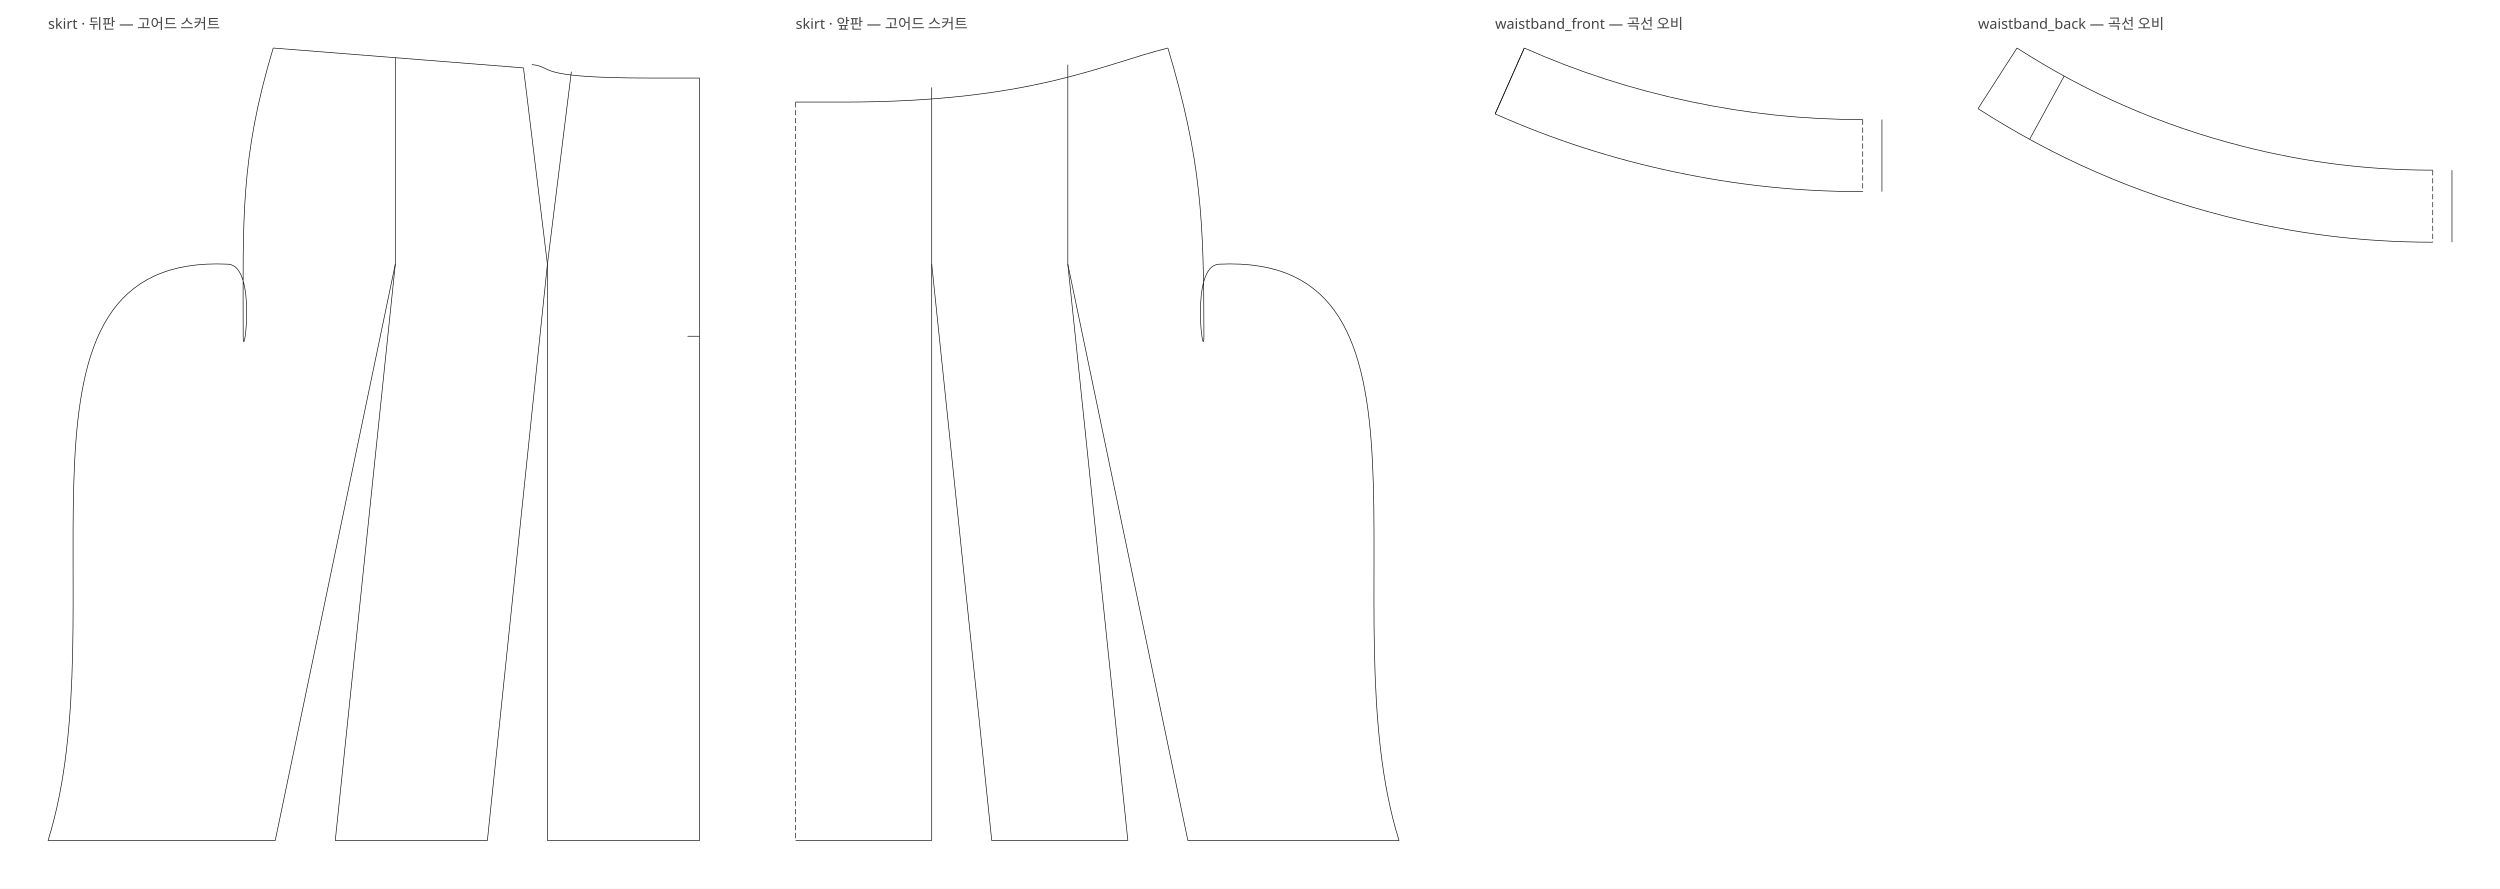
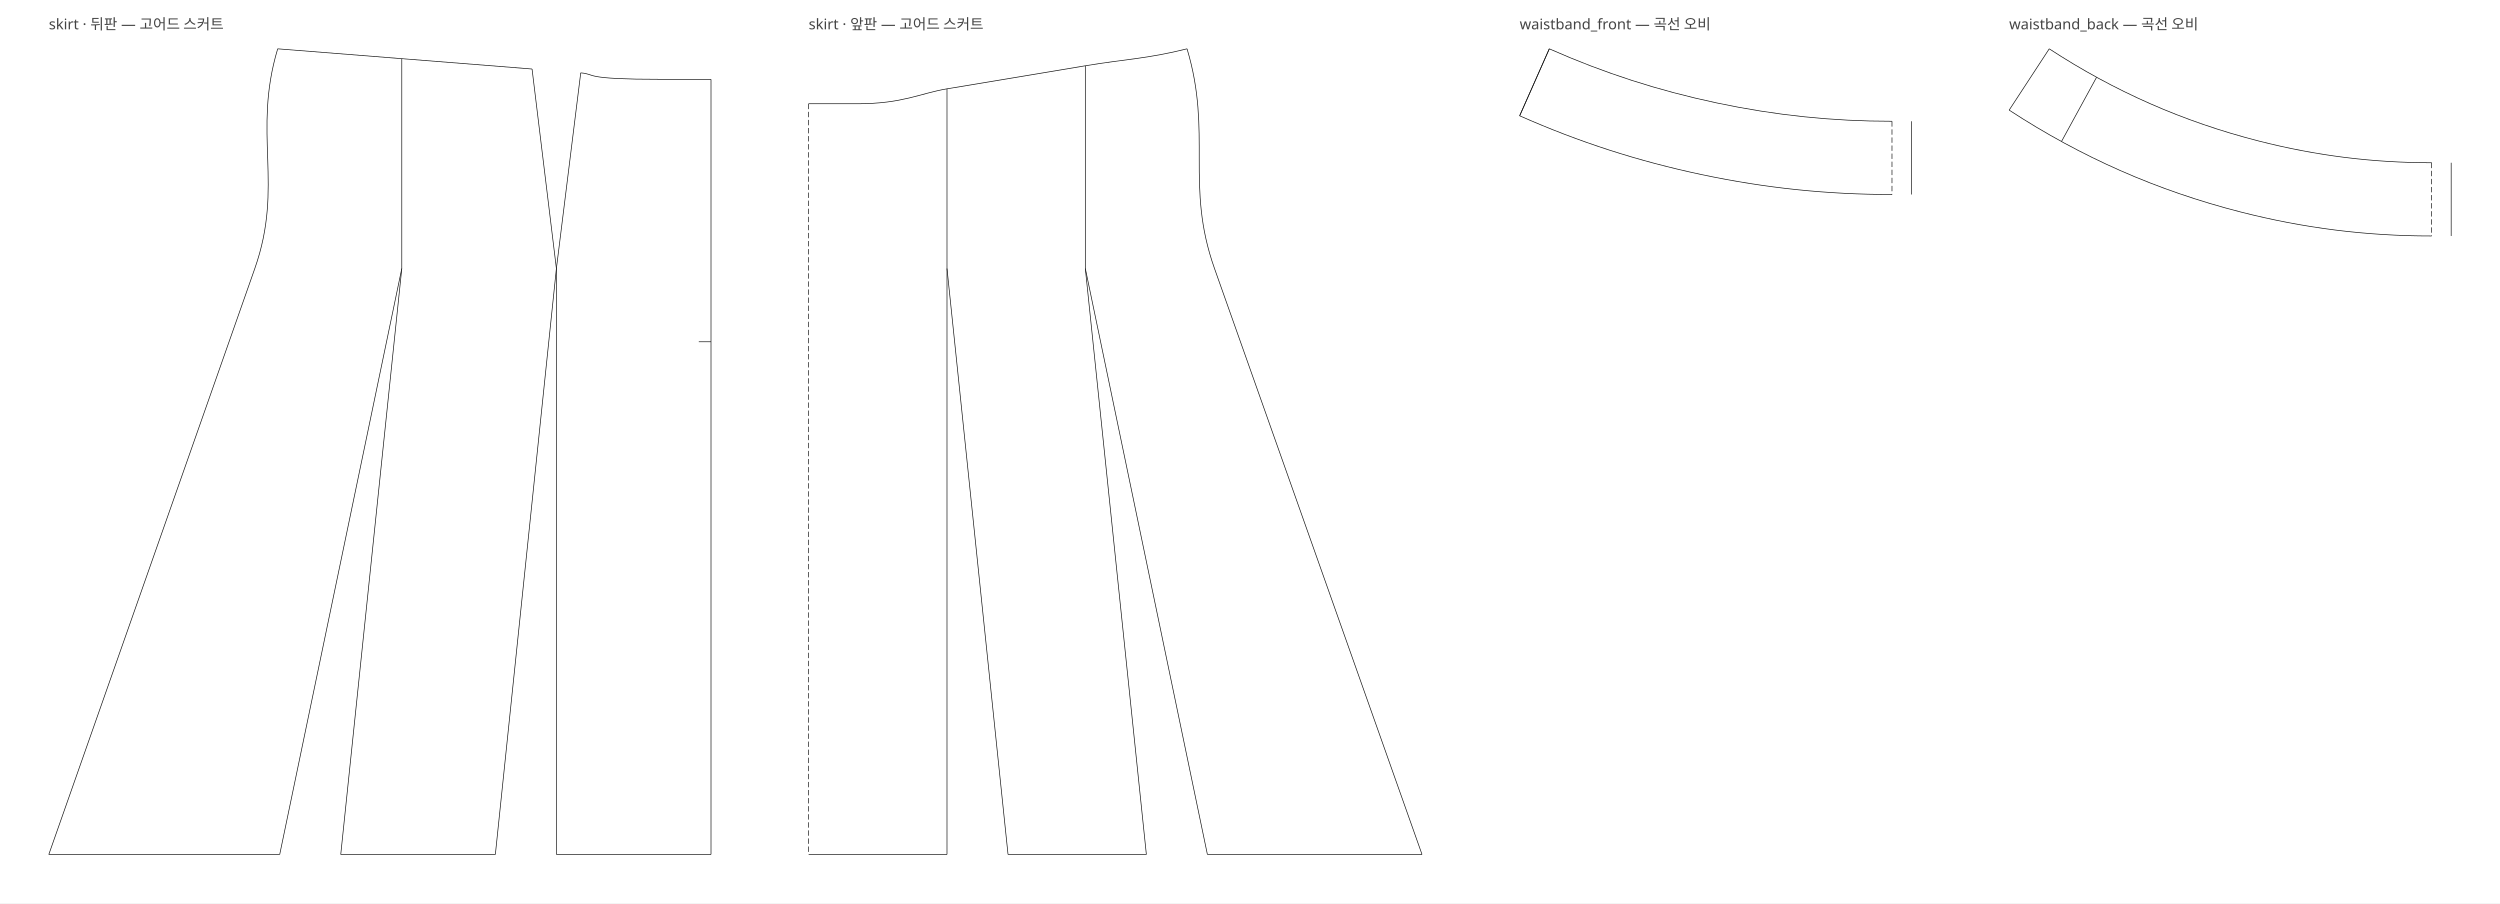
- <svg xmlns="http://www.w3.org/2000/svg" width="1321.913mm" height="469.9mm" viewBox="0 0 1321.913 469.9">
+ <svg xmlns="http://www.w3.org/2000/svg" width="1300.577mm" height="469.9mm" viewBox="0 0 1300.577 469.9">
  <rect width="100%" height="100%" fill="white" />
  <g id="skirt · 뒤판">
    <g id="outline" fill="none" stroke="#111" stroke-width="0.35">
      <path d="M369.887 41.275L369.887 444.5" />
-       <path d="M369.887 41.275C363.792 41.275 359.981 41.275 344.487 41.275C280.837 41.275 293.888 35.565 281.239 34.138" />
-       <path d="M276.794 35.902L144.462 25.4" />
+       <path d="M369.887 41.275C363.792 41.275 359.981 41.275 344.487 41.275C301.981 41.275 310.589 38.585 302.114 37.912" />
+       <path d="M276.794 35.902L209.021 30.524" />
+       <path d="M209.021 30.524L144.462 25.4" />
      <path d="M302.114 37.912L289.454 139.7L289.454 444.5" />
      <path d="M276.794 35.902L289.454 139.7L257.704 444.5" />
      <path d="M209.021 30.524L209.021 139.7L177.271 444.5" />
      <path d="M209.021 139.7L145.521 444.5" />
-       <path d="M144.462 25.4C126.851 84.105 128.587 116.51 128.587 177.8C128.587 193.367 136.199 140.459 120.65 139.7C-6.933 133.476 63.5 322.58 25.4 444.5" />
+       <path d="M144.462 25.4C131.254 69.429 147.802 96.334 132.556 139.7C97.195 240.284 60.762 343.916 25.4 444.5" />
      <path d="M369.887 444.5L289.454 444.5" />
      <path d="M257.704 444.5L177.271 444.5" />
      <path d="M145.521 444.5L25.4 444.5" />
    </g>
    <g id="notch" fill="none" stroke="#111" stroke-width="0.35">
      <path d="M369.887 177.8L363.537 177.8" />
    </g>
    <text x="25.4" y="15.24" font-size="7.62" font-family="sans-serif" fill="#444">skirt · 뒤판 — 고어드 스커트</text>
  </g>
  <g id="skirt · 앞판">
    <g id="outline" fill="none" stroke="#111" stroke-width="0.35">
-       <path d="M420.688 53.975C430.848 53.975 435.42 53.975 446.087 53.975C545.162 53.975 582.126 34.253 617.538 25.4" />
+       <path d="M420.688 53.975C430.848 53.975 435.928 53.975 446.087 53.975C469.692 53.975 478.684 48.542 492.654 46.214" />
+       <path d="M492.654 46.214L564.621 34.219" />
+       <path d="M564.621 34.219C585.788 30.692 596.72 30.604 617.538 25.4" />
      <path d="M492.654 46.214L492.654 139.7L492.654 444.5" />
      <path d="M492.654 139.7L524.404 444.5" />
      <path d="M564.621 34.219L564.621 139.7L596.371 444.5" />
      <path d="M564.621 139.7L628.121 444.5" />
-       <path d="M617.538 25.4C635.191 84.243 636.587 116.366 636.587 177.8C636.587 193.367 628.976 140.459 644.525 139.7C772.108 133.476 701.675 322.58 739.775 444.5" />
+       <path d="M617.538 25.4C630.777 69.533 616.443 96.268 631.825 139.7C667.448 240.284 704.151 343.916 739.775 444.5" />
      <path d="M420.688 444.5L492.654 444.5" />
      <path d="M524.404 444.5L596.371 444.5" />
      <path d="M628.121 444.5L739.775 444.5" />
    </g>
    <g id="fold" fill="none" stroke="#111" stroke-width="0.35" stroke-dasharray="2.8,1.4">
      <path d="M420.688 53.975L420.688 444.5" />
    </g>
    <text x="420.688" y="15.24" font-size="7.62" font-family="sans-serif" fill="#444">skirt · 앞판 — 고어드 스커트</text>
  </g>
  <g id="waistband_front">
    <g id="outline" fill="none" stroke="#111" stroke-width="0.35">
-       <path d="M984.945 63.23C953.682 63.23 924.08 60.136 893.493 53.669C862.905 47.203 834.583 38.053 805.995 25.4" />
-       <path d="M984.945 101.33C950.988 101.33 918.835 97.969 885.612 90.946C852.389 83.922 821.627 73.983 790.575 60.24" />
+       <path d="M984.266 63.087C953.121 63.087 923.631 60.004 893.16 53.562C862.689 47.12 834.475 38.005 805.995 25.4" />
+       <path d="M984.266 101.187C950.427 101.187 918.387 97.837 885.28 90.838C852.173 83.839 821.518 73.935 790.575 60.24" />
      <path d="M805.995 25.4L790.575 60.24" />
    </g>
    <g id="notch" fill="none" stroke="#111" stroke-width="0.35">
      <path d="M805.995 25.4L790.575 60.24" />
    </g>
    <g id="grain" fill="none" stroke="#111" stroke-width="0.35">
-       <path d="M995.105 63.23L995.105 101.33" />
+       <path d="M994.426 63.087L994.426 101.187" />
    </g>
    <g id="fold" fill="none" stroke="#111" stroke-width="0.35" stroke-dasharray="2.8,1.4">
-       <path d="M984.945 63.23L984.945 101.33" />
+       <path d="M984.266 63.087L984.266 101.187" />
    </g>
    <text x="790.575" y="15.24" font-size="7.62" font-family="sans-serif" fill="#444">waistband_front — 곡선 오비</text>
  </g>
  <g id="waistband_back">
    <g id="outline" fill="none" stroke="#111" stroke-width="0.35">
-       <path d="M1286.353 89.977C1251.891 89.977 1219.175 85.866 1185.784 77.34C1142.928 66.397 1103.715 49.321 1066.511 25.4" />
-       <path d="M1286.353 128.077C1248.661 128.077 1212.879 123.581 1176.358 114.256C1129.485 102.287 1086.597 83.611 1045.905 57.447" />
-       <path d="M1066.511 25.4L1045.905 57.447" />
+       <path d="M1265.017 84.664C1234.196 84.664 1204.938 80.988 1175.075 73.362C1135.844 63.345 1099.964 47.557 1066.075 25.4" />
+       <path d="M1265.017 122.764C1230.966 122.764 1198.641 118.702 1165.649 110.278C1122.307 99.211 1082.666 81.768 1045.226 57.289" />
+       <path d="M1066.075 25.4L1045.226 57.289" />
    </g>
    <g id="notch" fill="none" stroke="#111" stroke-width="0.35">
-       <path d="M1091.468 40.215L1073.202 73.651" />
+       <path d="M1090.725 40.16L1072.458 73.596" />
    </g>
    <g id="grain" fill="none" stroke="#111" stroke-width="0.35">
-       <path d="M1296.513 89.977L1296.513 128.077" />
+       <path d="M1275.177 84.664L1275.177 122.764" />
    </g>
    <g id="fold" fill="none" stroke="#111" stroke-width="0.35" stroke-dasharray="2.8,1.4">
-       <path d="M1286.353 89.977L1286.353 128.077" />
+       <path d="M1265.017 84.664L1265.017 122.764" />
    </g>
-     <text x="1045.905" y="15.24" font-size="7.62" font-family="sans-serif" fill="#444">waistband_back — 곡선 오비</text>
+     <text x="1045.226" y="15.24" font-size="7.62" font-family="sans-serif" fill="#444">waistband_back — 곡선 오비</text>
  </g>
</svg>
